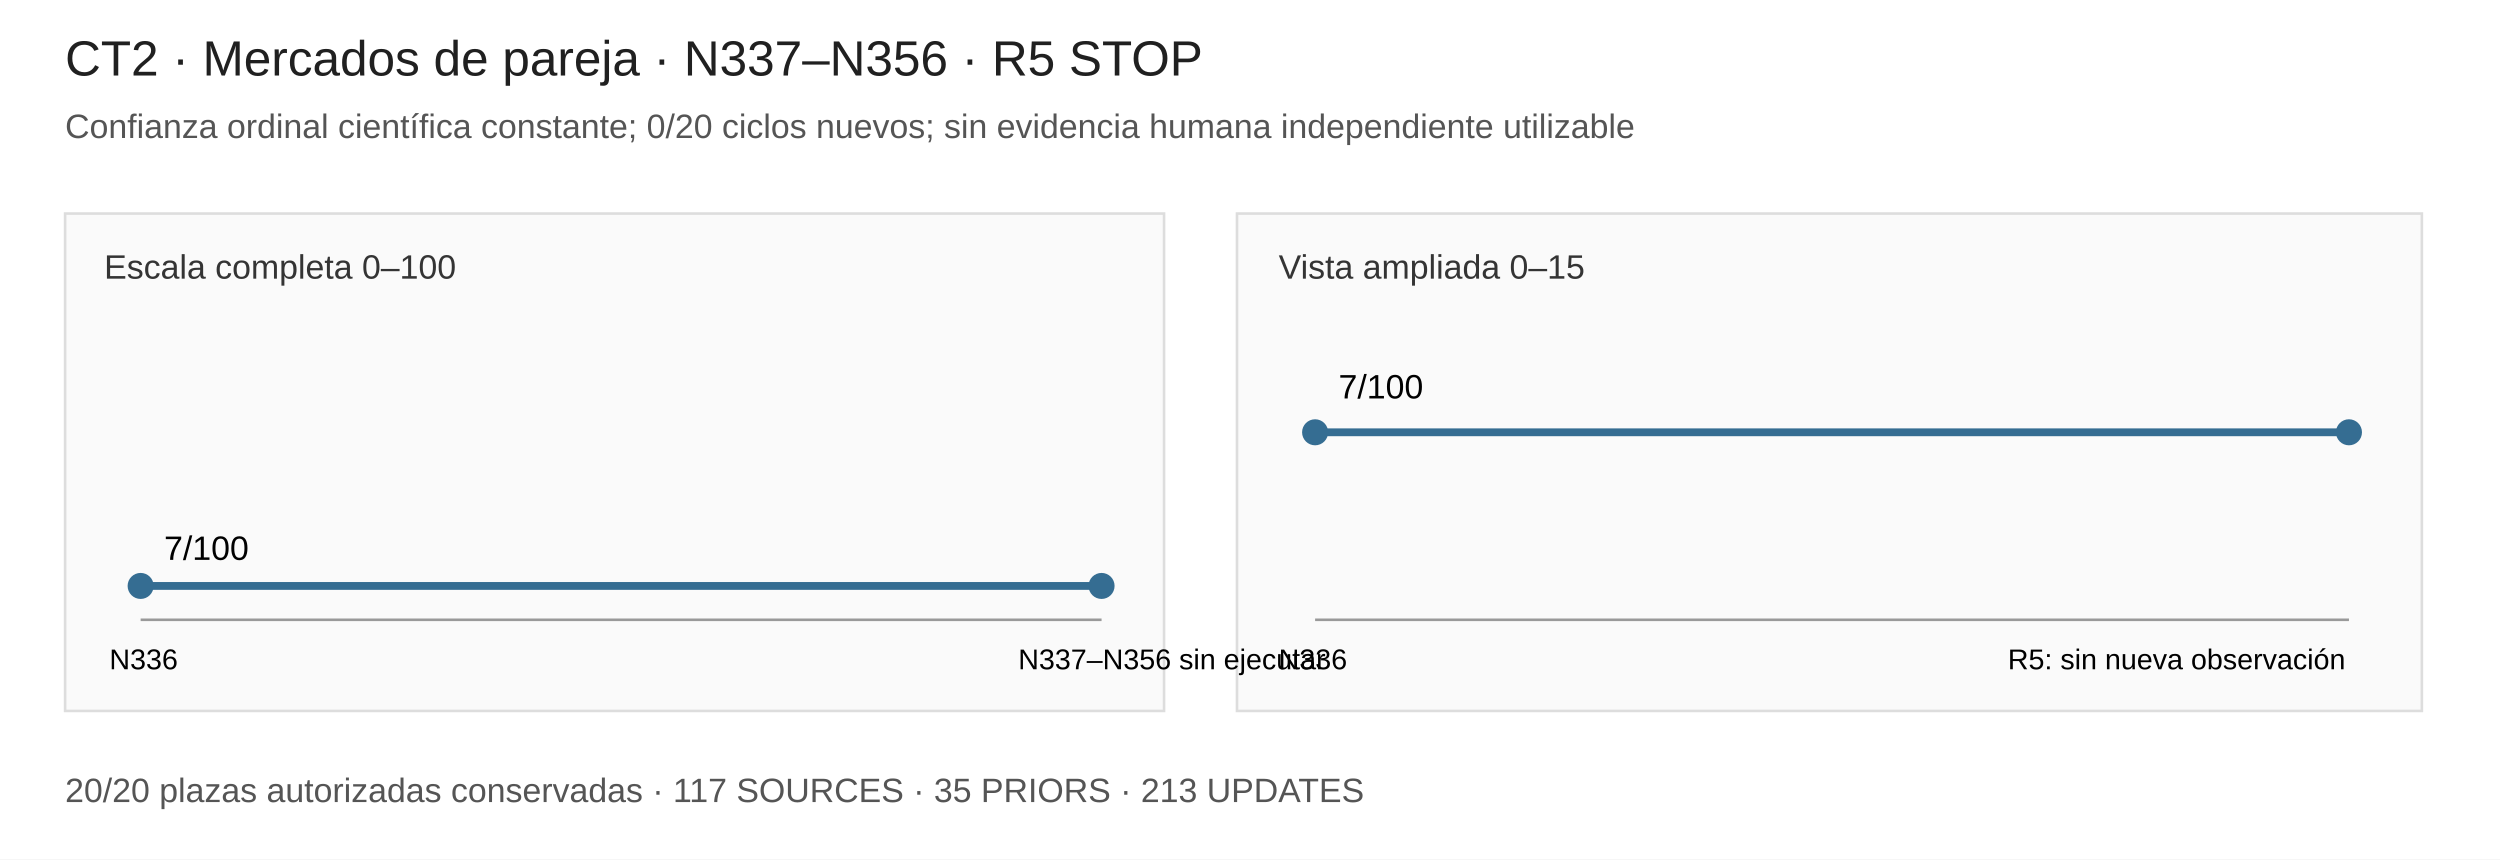
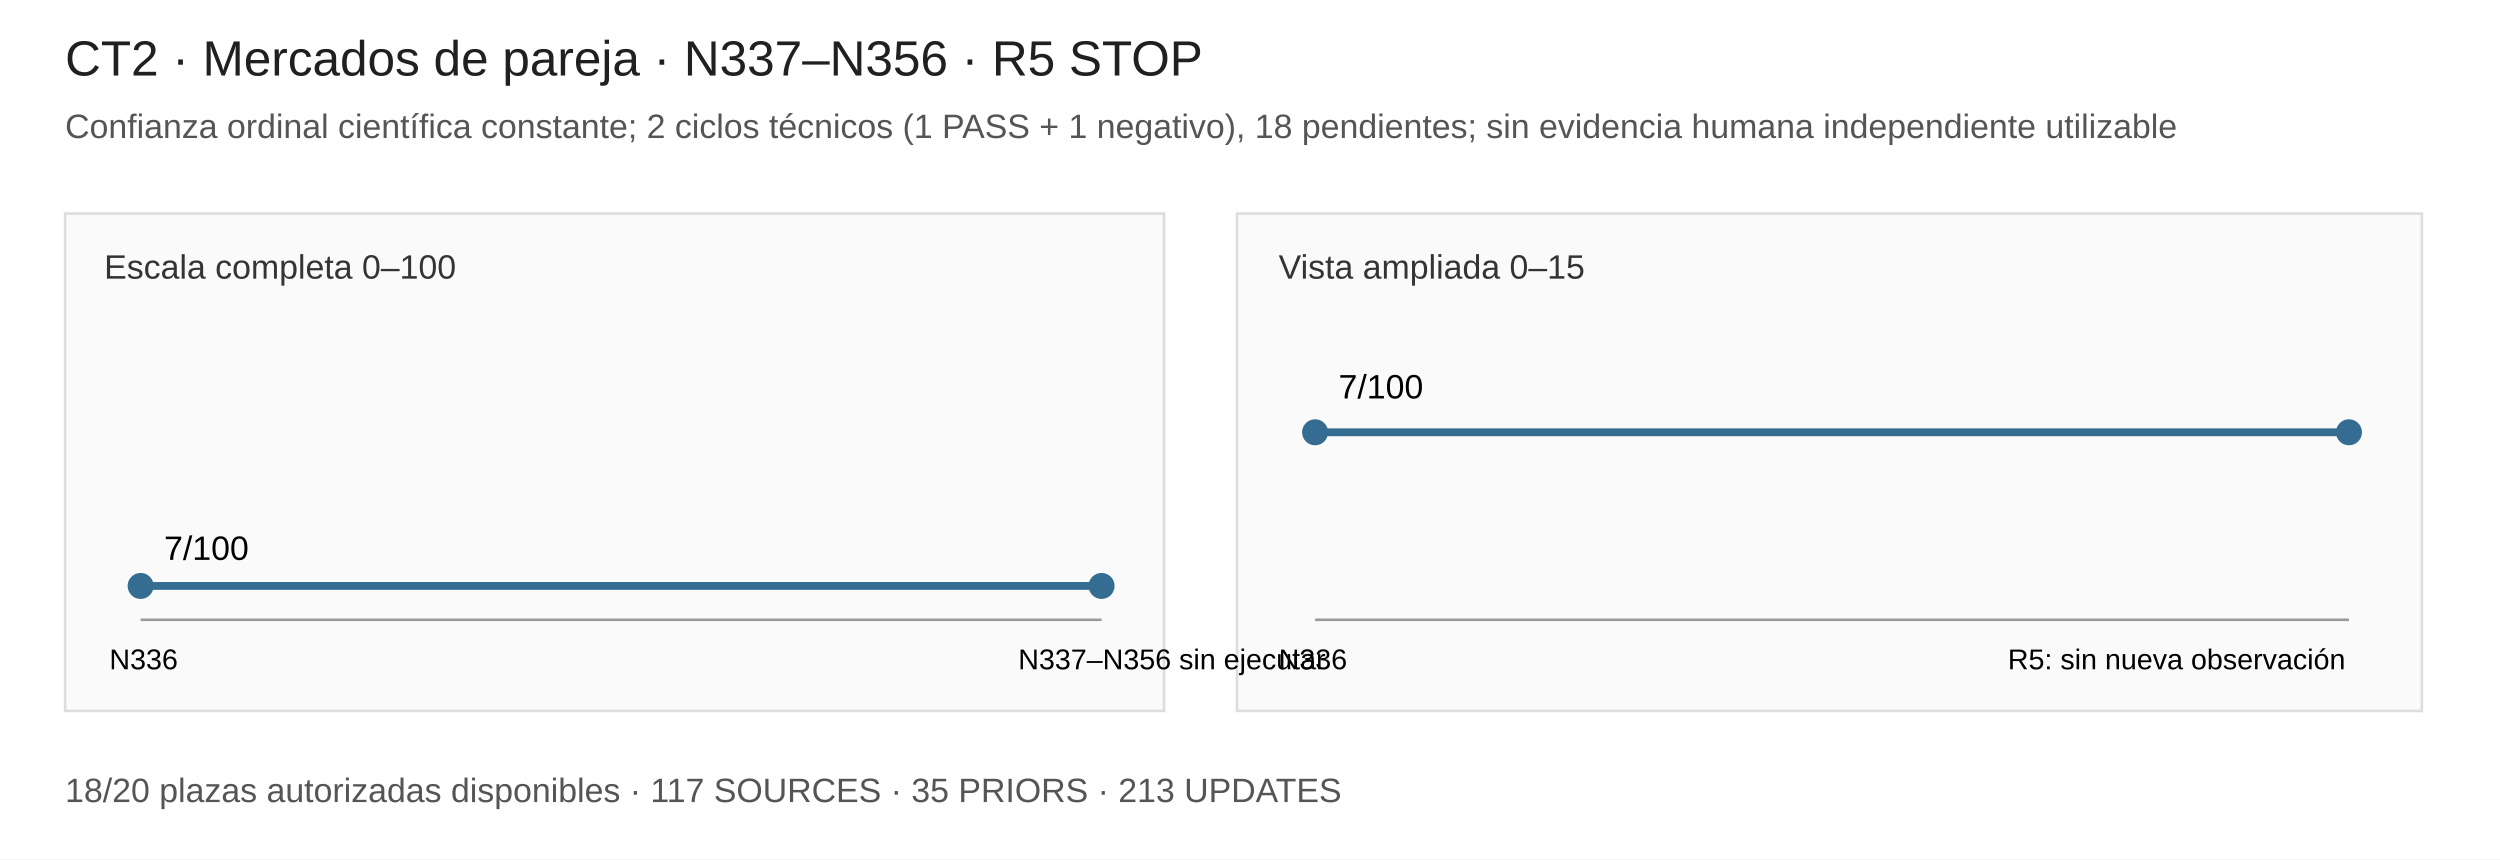
<svg xmlns="http://www.w3.org/2000/svg" width="960" height="330" viewBox="0 0 960 330">
  <rect width="960" height="330" fill="#fff" />
  <text x="25" y="29" font-family="Arial,sans-serif" font-size="19" fill="#202020">CT2 · Mercados de pareja · N337–N356 · R5 STOP</text>
-   <text x="25" y="53" font-family="Arial,sans-serif" font-size="13" fill="#555">Confianza ordinal científica constante; 0/20 ciclos nuevos; sin evidencia humana independiente utilizable</text>
+   <text x="25" y="53" font-family="Arial,sans-serif" font-size="13" fill="#555">Confianza ordinal científica constante; 2 ciclos técnicos (1 PASS + 1 negativo), 18 pendientes; sin evidencia humana independiente utilizable</text>
  <rect x="25" y="82" width="422" height="191" fill="#fafafa" stroke="#ddd" />
  <rect x="475" y="82" width="455" height="191" fill="#fafafa" stroke="#ddd" />
  <text x="40" y="107" font-family="Arial,sans-serif" font-size="13" fill="#343434">Escala completa 0–100</text>
  <text x="491" y="107" font-family="Arial,sans-serif" font-size="13" fill="#343434">Vista ampliada 0–15</text>
  <line x1="54" y1="238" x2="423" y2="238" stroke="#999" />
  <line x1="505" y1="238" x2="902" y2="238" stroke="#999" />
  <line x1="54" y1="225" x2="423" y2="225" stroke="#356d92" stroke-width="3" />
  <line x1="505" y1="166" x2="902" y2="166" stroke="#356d92" stroke-width="3" />
  <circle cx="54" cy="225" r="5" fill="#356d92" />
  <circle cx="423" cy="225" r="5" fill="#356d92" />
  <circle cx="505" cy="166" r="5" fill="#356d92" />
  <circle cx="902" cy="166" r="5" fill="#356d92" />
  <text x="63" y="215" font-family="Arial,sans-serif" font-size="13">7/100</text>
  <text x="514" y="153" font-family="Arial,sans-serif" font-size="13">7/100</text>
  <text x="42" y="257" font-family="Arial,sans-serif" font-size="11">N336</text>
  <text x="391" y="257" font-family="Arial,sans-serif" font-size="11">N337–N356 sin ejecutar</text>
  <text x="491" y="257" font-family="Arial,sans-serif" font-size="11">N336</text>
  <text x="771" y="257" font-family="Arial,sans-serif" font-size="11">R5: sin nueva observación</text>
-   <text x="25" y="308" font-family="Arial,sans-serif" font-size="13" fill="#555">20/20 plazas autorizadas conservadas · 117 SOURCES · 35 PRIORS · 213 UPDATES</text>
+   <text x="25" y="308" font-family="Arial,sans-serif" font-size="13" fill="#555">18/20 plazas autorizadas disponibles · 117 SOURCES · 35 PRIORS · 213 UPDATES</text>
</svg>
